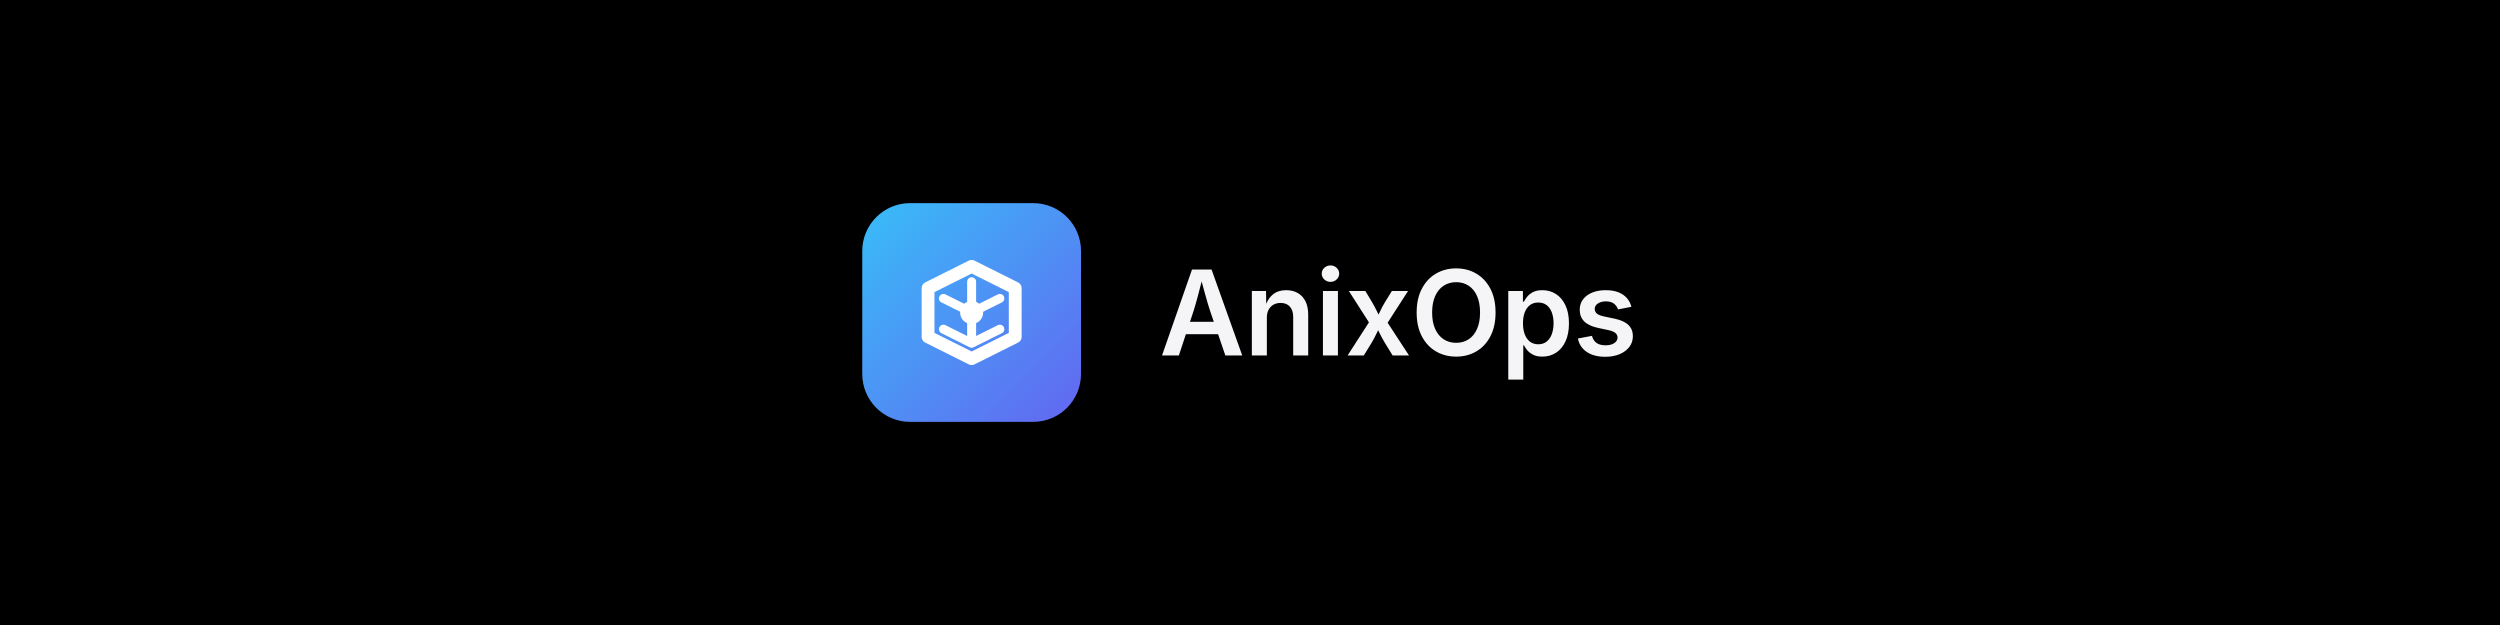
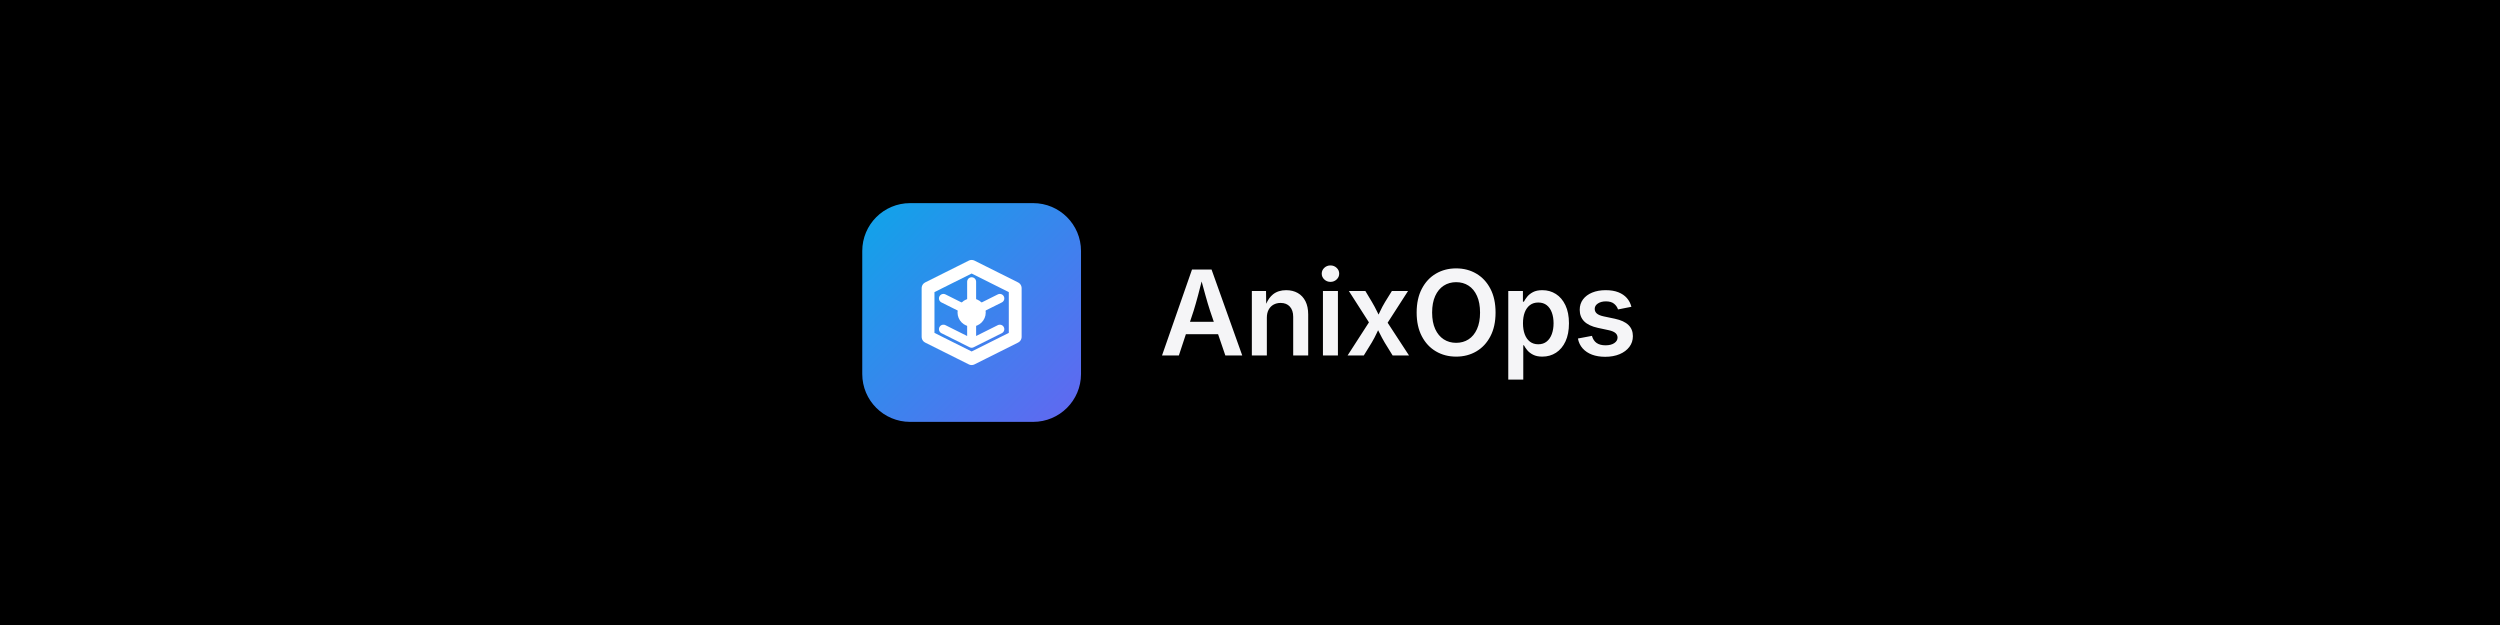
<svg xmlns="http://www.w3.org/2000/svg" viewBox="0 0 1280 320" width="1280" height="320" role="img">
  <defs>
    <linearGradient id="g" x1="0" y1="0" x2="1" y2="1">
-       <stop offset="0" stop-color="#38BDF8" />
+       <stop offset="0" stop-color="#0EA5E9" />
      <stop offset="1" stop-color="#6366F1" />
    </linearGradient>
  </defs>
  <rect width="1280" height="320" fill="#000000" />
  <rect x="441.477" y="104" width="112" height="112" rx="24.5" fill="url(#g)" />
  <g transform="translate(465.977 128.5) scale(2.625)">
    <g fill="none" stroke="#FFFFFF" stroke-linejoin="round" stroke-linecap="round">
      <path stroke-width="2.5" d="M12 3 20.5 7.25v9.5L12 21l-8.5-4.25v-9.5z" />
      <path stroke-width="1.75" d="M12 6v12M6.5 9.25 12 12l5.5-2.75M6.5 15.25 12 18l5.5-2.75" />
    </g>
-     <circle cx="12" cy="12" r="2.25" fill="#FFFFFF" />
+     <circle cx="12" cy="12" r="2.75" fill="#FFFFFF" />
  </g>
  <g transform="translate(593.477 182)">
    <path fill="#F5F5F7" d="M10.10 0L1.48 0L16.83-44L26.84-44L42.55 0L33.90 0L30.18-10.90L13.70-10.90L10.10 0ZM15.80-17.25L27.99-17.25L26.08-22.86Q24.92-26.40 23.68-30.89L23.68-30.89Q22.80-34.08 21.76-37.89L21.76-37.89Q20.79-34.02 19.93-30.80L19.93-30.80Q18.72-26.28 17.66-22.86L17.66-22.86L15.80-17.25ZM55.15-19.34L55.15-19.34L55.15 0L47.47 0L47.47-33.01L54.73-33.01L54.82-26.46Q56.15-29.56 58.31-31.30L58.31-31.30Q61.00-33.43 65.04-33.43L65.04-33.43Q68.44-33.43 70.98-31.98Q73.52-30.53 74.92-27.76Q76.32-24.98 76.32-21.00L76.32-21.00L76.32 0L68.64 0L68.64-19.81Q68.64-23.12 66.93-25.01Q65.22-26.90 62.21-26.90L62.21-26.90Q60.17-26.90 58.57-26.02Q56.98-25.13 56.06-23.43Q55.15-21.73 55.15-19.34ZM91.54 0L83.87 0L83.87-33.01L91.54-33.01L91.54 0ZM87.71-37.68L87.71-37.68Q85.88-37.68 84.56-38.92Q83.25-40.16 83.25-41.87L83.25-41.87Q83.25-43.65 84.56-44.87Q85.88-46.10 87.71-46.10L87.71-46.10Q89.57-46.10 90.88-44.87Q92.19-43.65 92.19-41.90L92.19-41.90Q92.19-40.16 90.88-38.92Q89.57-37.68 87.71-37.68ZM104.79 0L96.49 0L107.42-16.95L97.14-33.01L105.59-33.01L108.95-27.40Q110.43-24.89 111.58-22.50L111.58-22.50Q111.97-21.70 112.35-20.94L112.35-20.94Q112.70-21.70 113.09-22.50L113.09-22.50Q114.18-24.89 115.69-27.40L115.69-27.40L119.17-33.01L127.44-33.01L116.99-16.77L127.94 0L119.55 0L115.48-6.61Q114.00-9.12 112.85-11.49L112.85-11.49Q112.47-12.23 112.11-12.93L112.11-12.93Q111.76-12.23 111.43-11.49L111.43-11.49Q110.34-9.12 108.86-6.61L108.86-6.61L104.79 0ZM152.08 0.59L152.08 0.59Q146.29 0.59 141.72-2.10Q137.14-4.78 134.50-9.83Q131.85-14.88 131.85-21.97L131.85-21.97Q131.85-29.09 134.50-34.15Q137.14-39.22 141.72-41.90Q146.29-44.59 152.08-44.59L152.08-44.59Q157.84-44.59 162.40-41.90Q166.97-39.22 169.61-34.15Q172.25-29.09 172.25-21.97L172.25-21.97Q172.25-14.88 169.61-9.82Q166.97-4.75 162.40-2.08Q157.84 0.59 152.08 0.59ZM152.08-6.47L152.08-6.47Q155.66-6.47 158.42-8.25Q161.18-10.04 162.74-13.51Q164.31-16.98 164.31-21.97L164.31-21.97Q164.31-27.02 162.74-30.49Q161.18-33.96 158.42-35.75Q155.66-37.53 152.08-37.53L152.08-37.53Q148.48-37.53 145.70-35.73Q142.93-33.93 141.35-30.46Q139.77-26.99 139.77-21.97L139.77-21.97Q139.77-16.98 141.35-13.52Q142.93-10.07 145.70-8.27Q148.48-6.47 152.08-6.47ZM186.44 12.34L178.76 12.34L178.76-33.01L186.26-33.01L186.26-27.55L186.77-27.55Q187.36-28.73 188.45-30.09Q189.54-31.45 191.42-32.44Q193.29-33.43 196.22-33.43L196.22-33.43Q200.06-33.43 203.13-31.48Q206.20-29.53 208.01-25.74Q209.83-21.94 209.83-16.45L209.83-16.45Q209.83-11.01 208.06-7.21Q206.29-3.40 203.20-1.40Q200.11 0.59 196.19 0.59L196.19 0.59Q193.38 0.59 191.49-0.37Q189.60-1.33 188.48-2.69Q187.36-4.05 186.77-5.23L186.77-5.23L186.44-5.23L186.44 12.34ZM194.12-5.73L194.12-5.73Q196.69-5.73 198.43-7.13Q200.17-8.53 201.06-10.97Q201.95-13.41 201.95-16.48L201.95-16.48Q201.95-19.55 201.07-21.96Q200.20-24.36 198.46-25.74Q196.72-27.11 194.12-27.11L194.12-27.11Q191.58-27.11 189.84-25.78Q188.10-24.45 187.19-22.07Q186.29-19.70 186.29-16.48L186.29-16.48Q186.29-13.26 187.19-10.84Q188.10-8.42 189.85-7.07Q191.61-5.73 194.12-5.73ZM228.39 0.68L228.39 0.68Q224.58 0.68 221.66-0.41Q218.73-1.51 216.86-3.60Q214.98-5.70 214.42-8.68L214.42-8.68L221.60-10.04Q222.28-7.59 224.00-6.39Q225.73-5.20 228.54-5.20L228.54-5.20Q231.37-5.20 233.04-6.33Q234.71-7.47 234.71-9.15L234.71-9.15Q234.71-10.57 233.62-11.50Q232.52-12.43 230.25-12.93L230.25-12.93L224.61-14.14Q219.94-15.15 217.64-17.45Q215.34-19.76 215.34-23.39L215.34-23.39Q215.34-26.46 217.02-28.70Q218.70-30.95 221.70-32.19Q224.70-33.43 228.66-33.43L228.66-33.43Q232.41-33.43 235.11-32.37Q237.81-31.30 239.48-29.40Q241.15-27.49 241.80-24.92L241.80-24.92L234.95-23.57Q234.38-25.31 232.91-26.50Q231.43-27.70 228.74-27.70L228.74-27.70Q226.29-27.70 224.65-26.62Q223.02-25.54 223.02-23.86L223.02-23.86Q223.02-22.41 224.11-21.47Q225.20-20.52 227.71-19.99L227.71-19.99L233.32-18.81Q238.02-17.81 240.29-15.59Q242.56-13.38 242.56-9.89L242.56-9.89Q242.56-6.76 240.76-4.39Q238.96-2.01 235.76-0.66Q232.55 0.68 228.39 0.68Z" />
  </g>
</svg>
